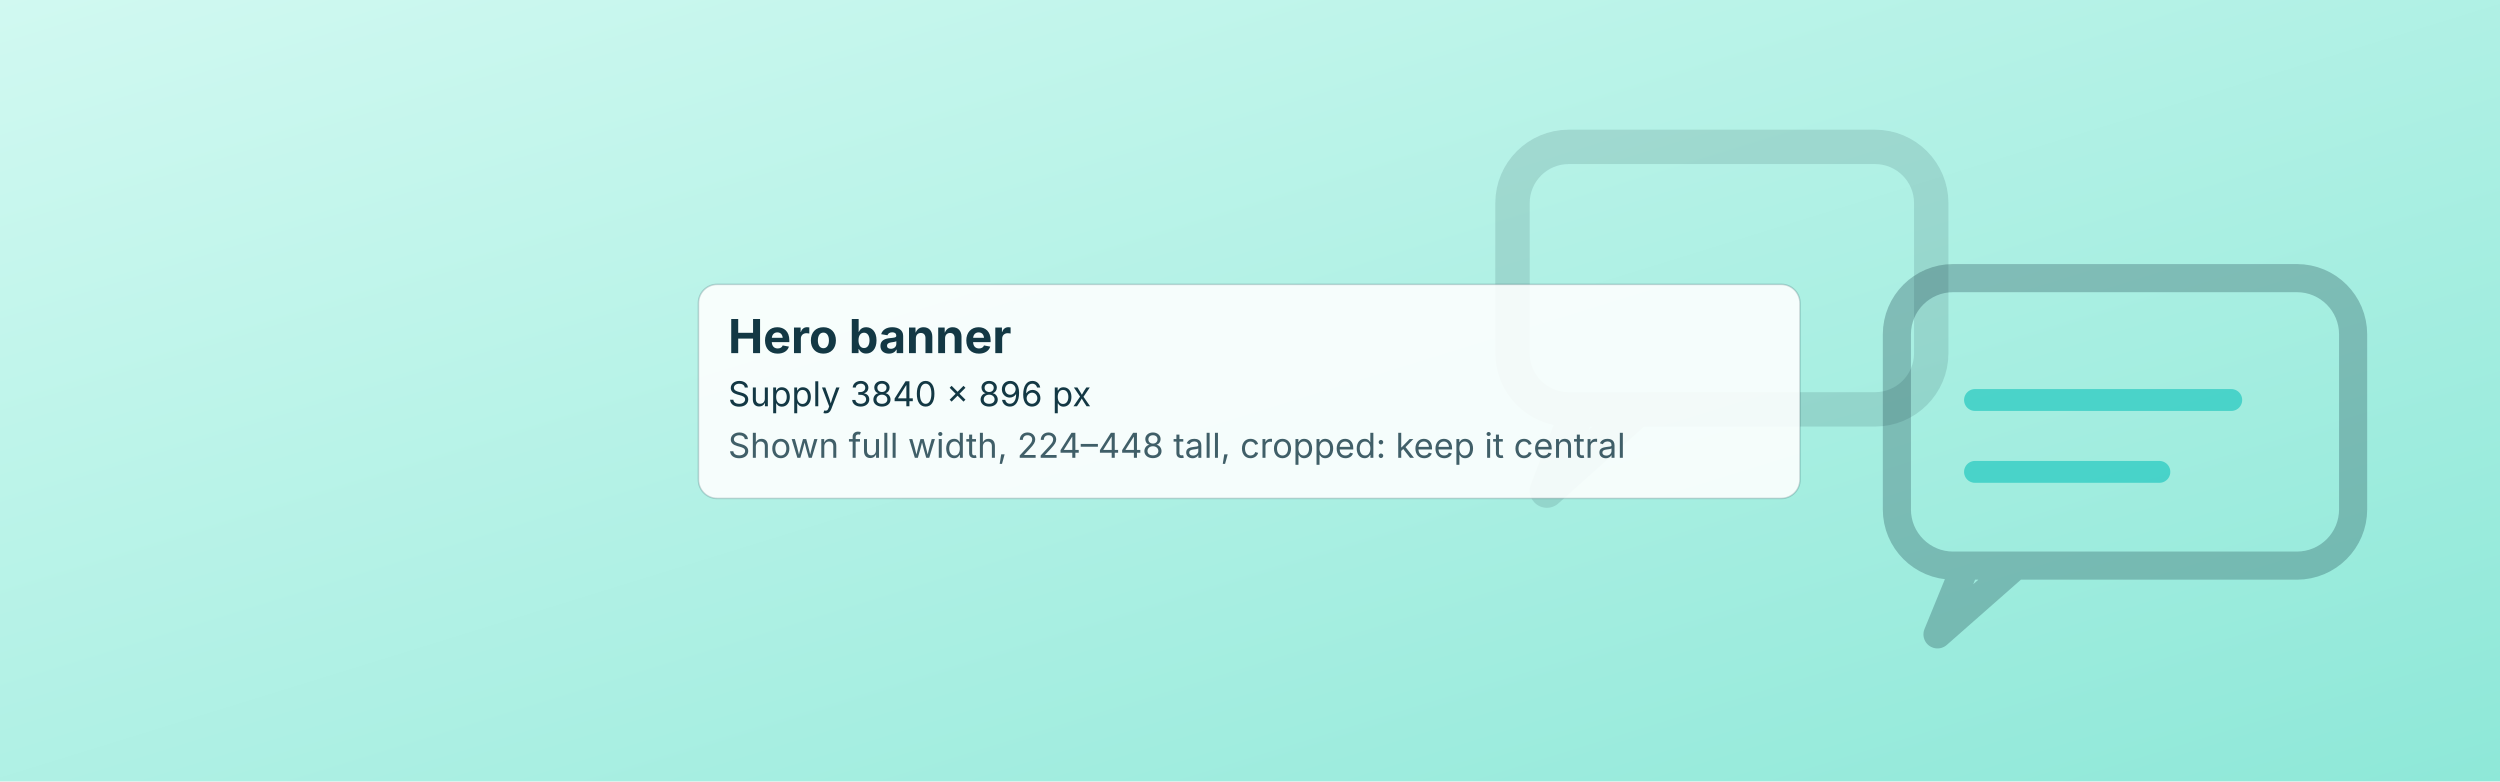
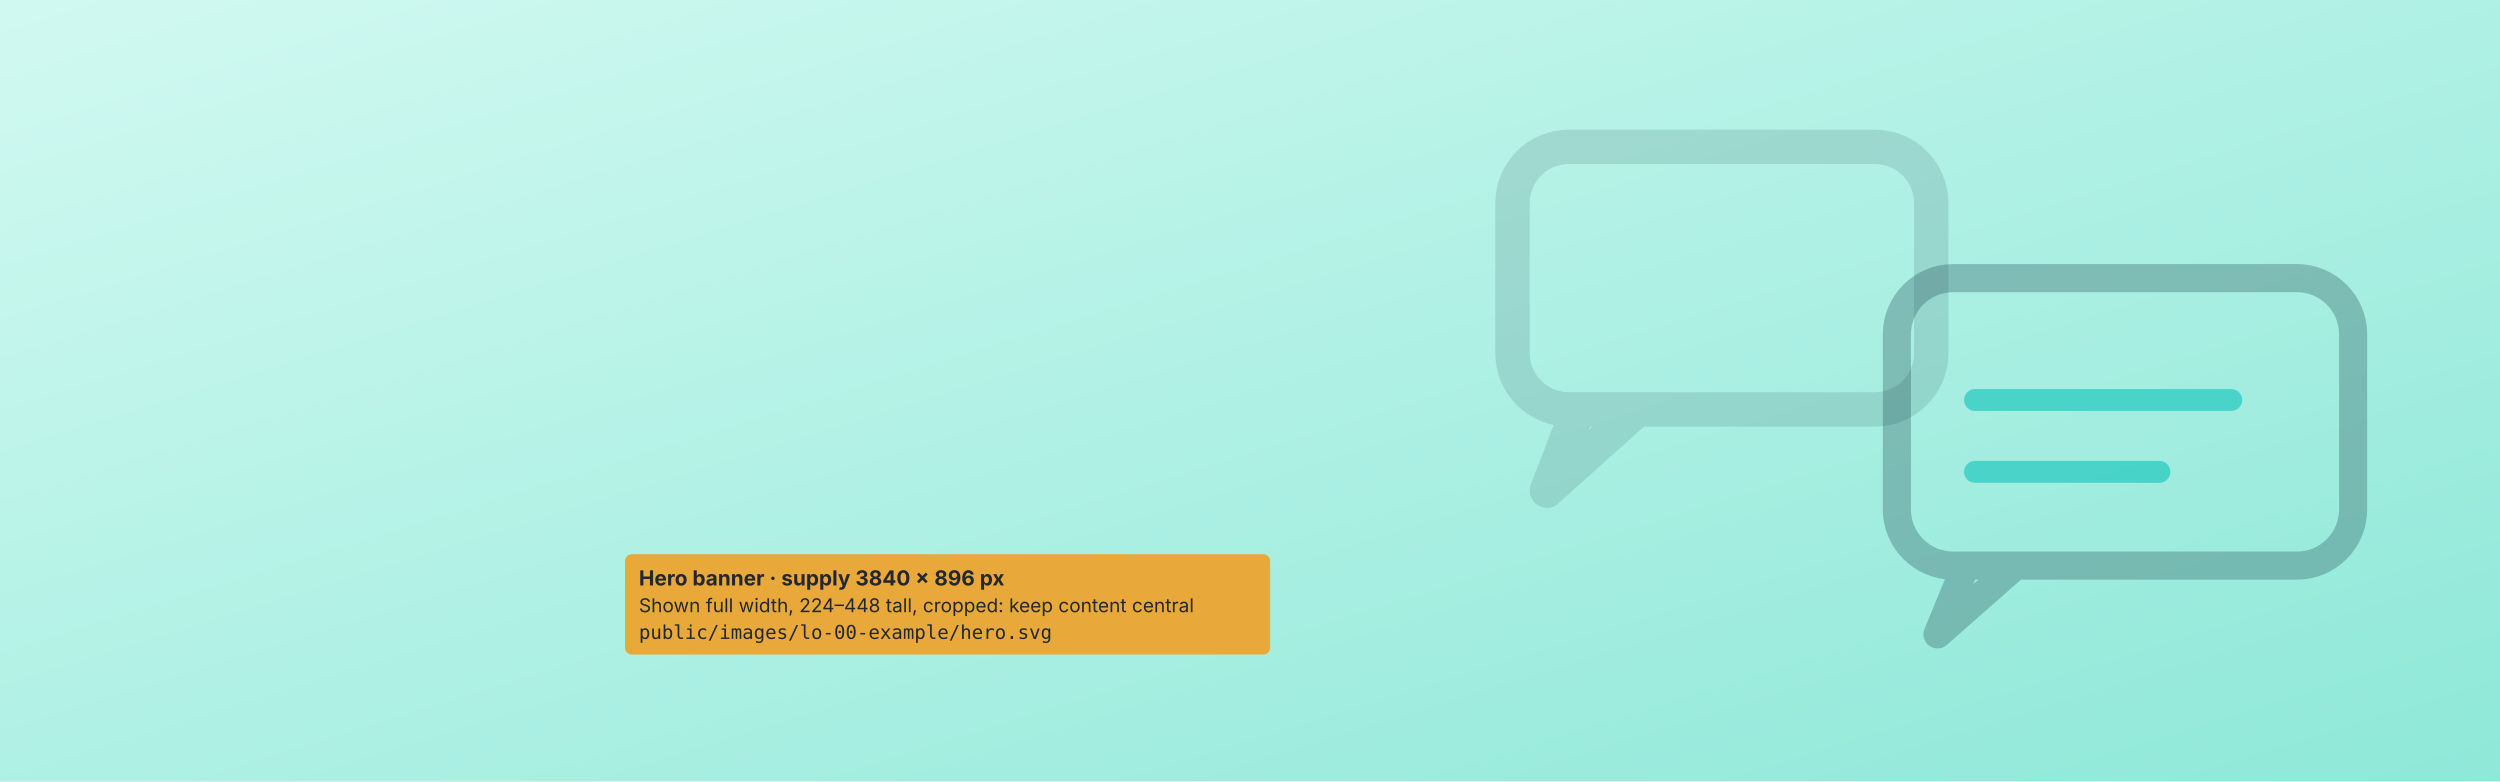
<svg xmlns="http://www.w3.org/2000/svg" viewBox="0 0 1600 500" width="1600" height="500" role="presentation" aria-hidden="true">
  <defs>
    <linearGradient id="lo-hero-sky" x1="0" y1="0" x2="1" y2="1">
      <stop offset="0" stop-color="#d1f9f1" />
      <stop offset="1" stop-color="#8ee8d8" />
    </linearGradient>
  </defs>
  <rect width="1600" height="500" fill="url(#lo-hero-sky)" />
  <g fill="none" stroke="#133844" stroke-linecap="round" stroke-linejoin="round">
    <g opacity="0.14" stroke-width="22">
      <path d="M1004 262h196a36 36 0 0 0 36-36v-96a36 36 0 0 0-36-36h-196a36 36 0 0 0-36 36v96a36 36 0 0 0 36 36h6l-20 52 58-52" />
    </g>
    <g opacity="0.28" stroke-width="18">
      <path d="M1250 362h220a36 36 0 0 0 36-36v-112a36 36 0 0 0-36-36h-220a36 36 0 0 0-36 36v112a36 36 0 0 0 36 36h8l-18 44 50-44" />
    </g>
  </g>
  <g stroke="#00bdb6" stroke-linecap="round" stroke-width="14" opacity="0.55">
    <path d="M1264 256h164" />
    <path d="M1264 302h118" />
  </g>
-   <g font-family="system-ui, -apple-system, 'Segoe UI', sans-serif" fill="#133844">
-     <rect x="447" y="182" width="705" height="137" rx="12" fill="#ffffff" fill-opacity="0.88" stroke="#133844" stroke-opacity="0.2" />
-     <text x="466" y="226" font-size="30" font-weight="700">Hero banner</text>
-     <text x="466" y="260" font-size="22">Supply 3840 × 896 px</text>
-     <text x="466" y="293" font-size="22" fill-opacity="0.8">Shown full width, 224–448 tall, cropped: keep it central</text>
+   <g data-label-position="bottom-left" font-family="system-ui, -apple-system, 'Segoe UI', sans-serif">
+     <rect x="400" y="354.7" width="412.9" height="64.2" rx="4.4" fill="#e9a93a" />
+     <g fill="#232830">
+       <text x="408.9" y="374.7" font-size="13.3" font-weight="700">Hero banner · supply 3840 × 896 px</text>
+       <text x="408.9" y="391.8" font-size="12.2">Shown full width, 224–448 tall, cropped: keep content central</text>
+       <text x="408.9" y="408.9" font-size="12.2" font-family="ui-monospace, 'SF Mono', Menlo, monospace">public/images/lo-00-example/hero.svg</text>
+     </g>
  </g>
</svg>
